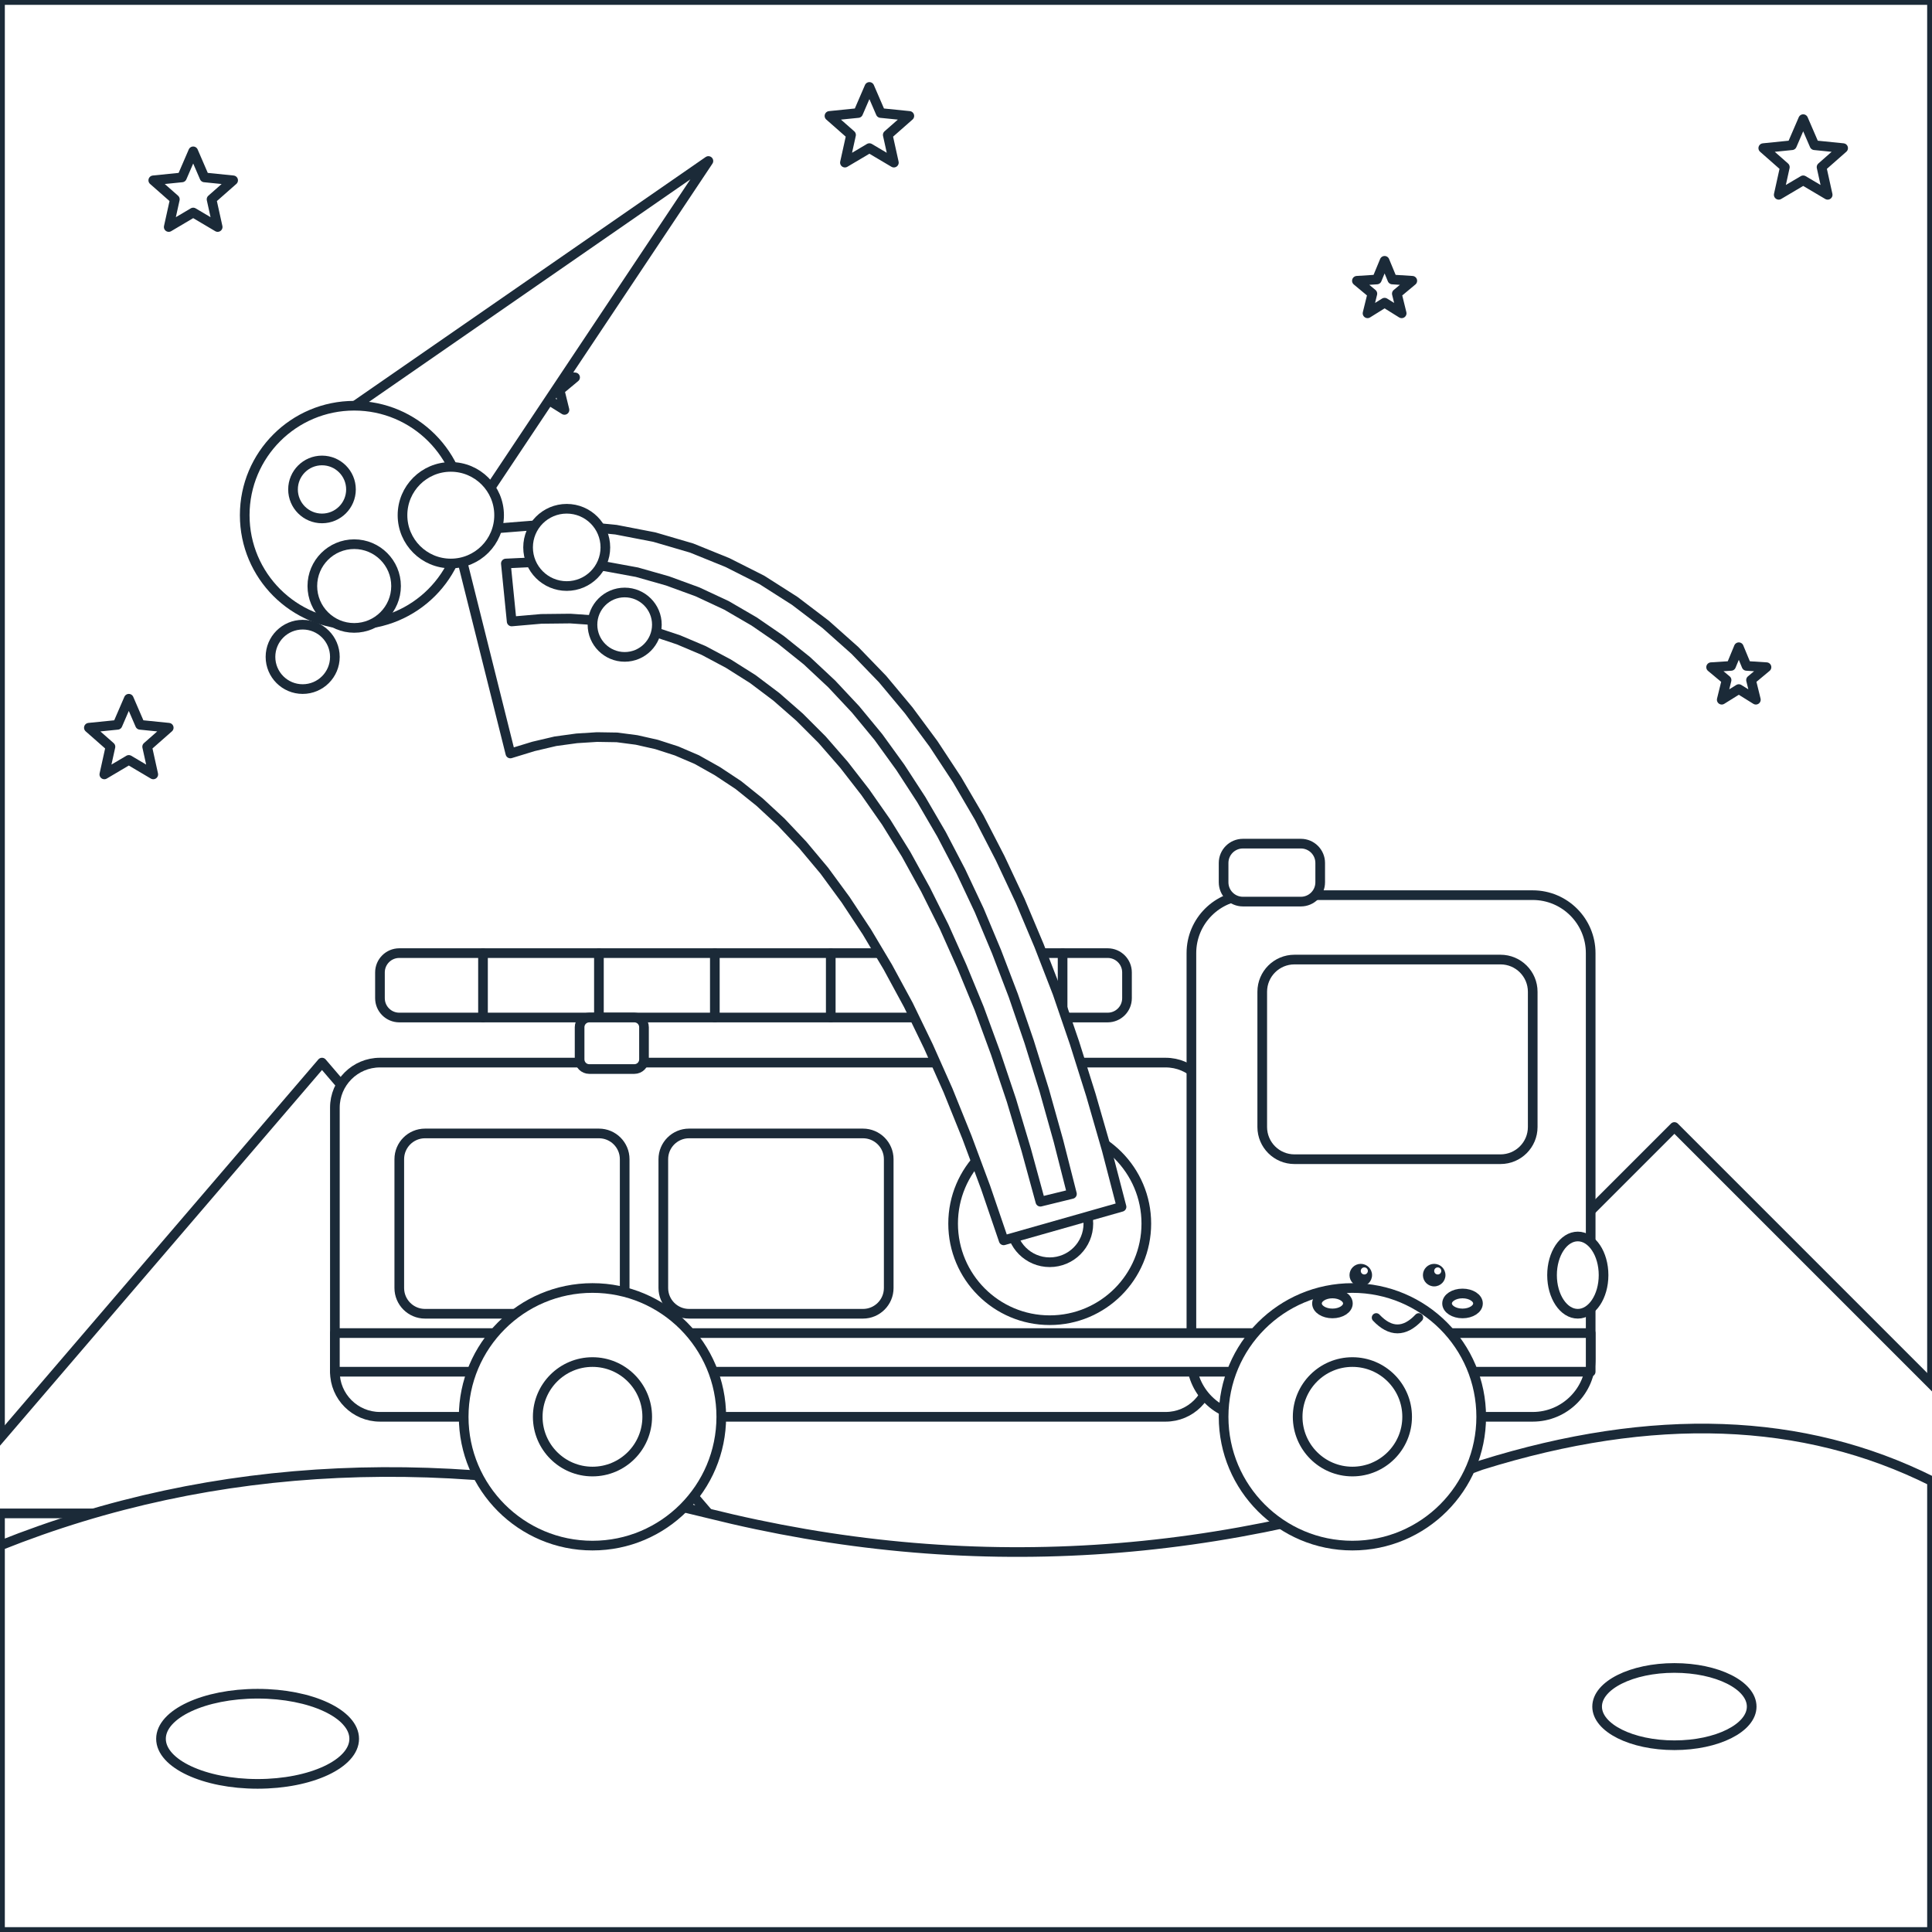
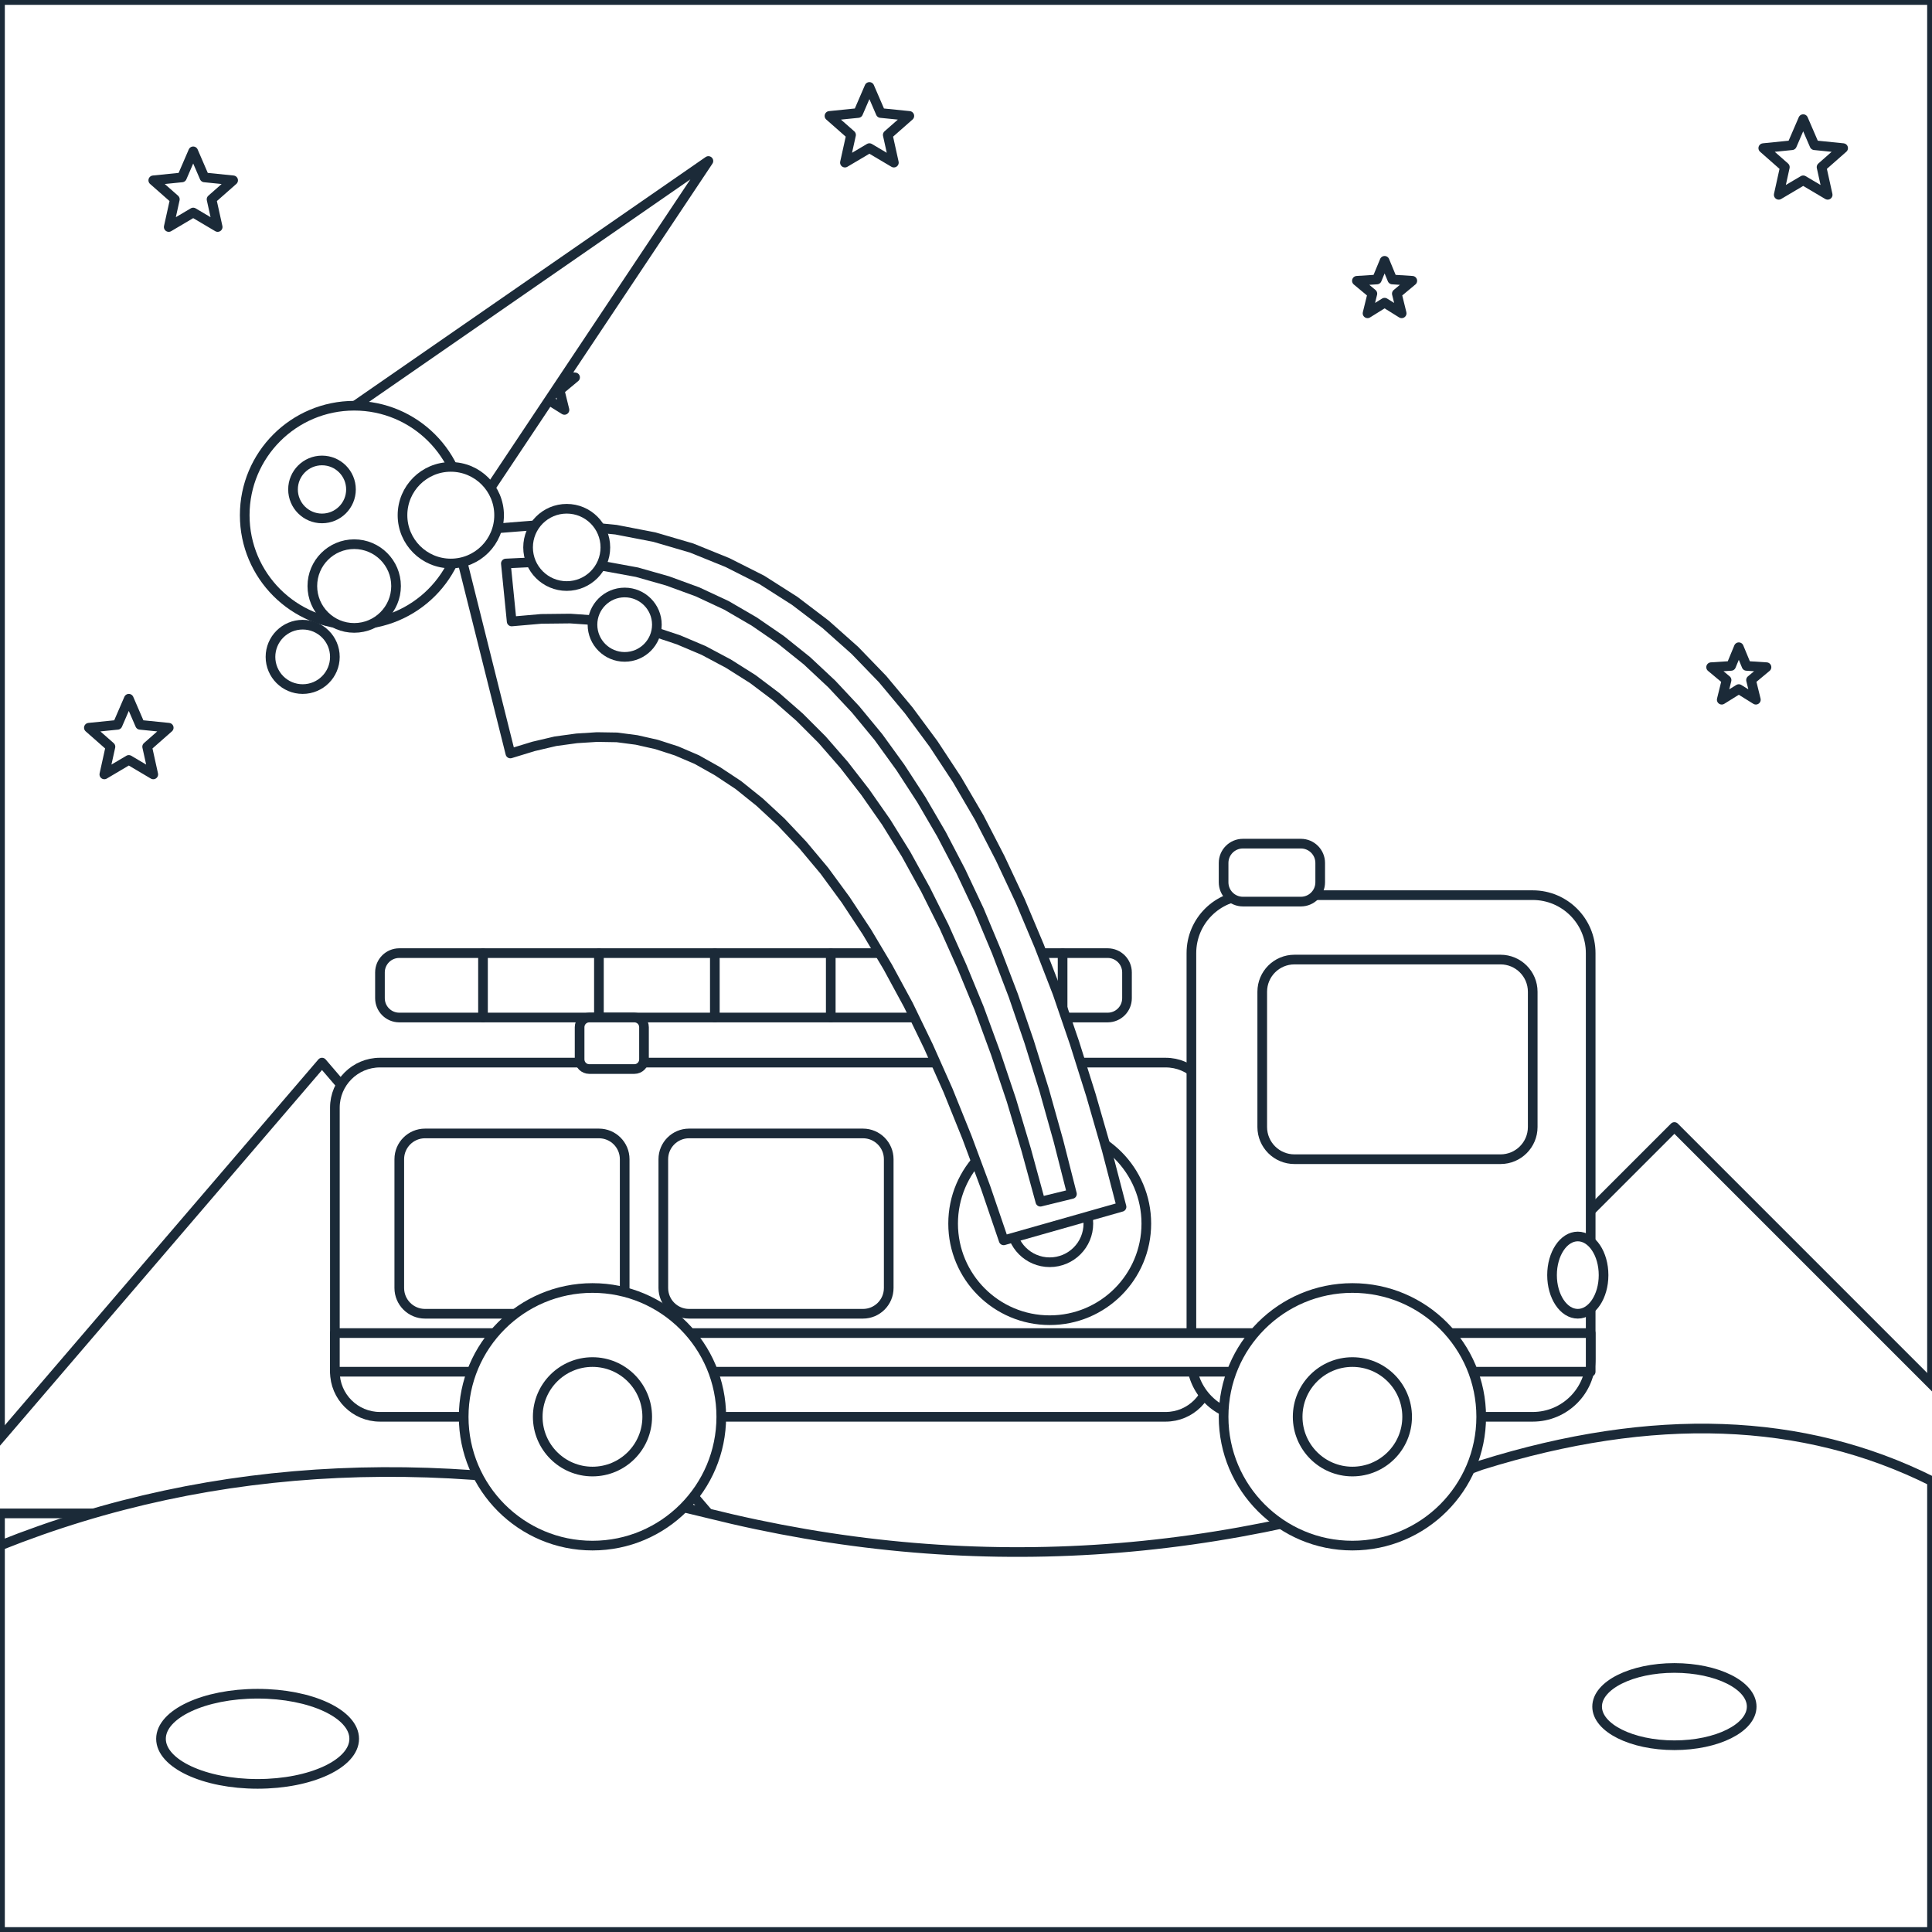
<svg xmlns="http://www.w3.org/2000/svg" viewBox="0 0 600 600" data-picture="xe-cuu-hoa--dap-lua-thien-thach">
  <g class="scene-back">
    <rect x="0" y="0" width="600" height="600" rx="0" id="r-nen-troi" data-region="nen-troi" class="region" fill="#FFFFFF" stroke="#1B2A38" stroke-width="3" stroke-linejoin="round" />
    <polygon points="60,47 63.5,55.1 72.4,56 65.7,61.9 67.6,70.5 60,66 52.4,70.5 54.3,61.9 47.6,56 56.5,55.1" id="r-sao-1" data-region="sao-1" class="region" fill="#FFFFFF" stroke="#1B2A38" stroke-width="3" stroke-linejoin="round" />
    <polygon points="170,111 172.4,116.8 178.6,117.2 173.8,121.2 175.3,127.3 170,124 164.7,127.3 166.2,121.2 161.4,117.2 167.6,116.8" id="r-sao-2" data-region="sao-2" class="region" fill="#FFFFFF" stroke="#1B2A38" stroke-width="3" stroke-linejoin="round" />
    <polygon points="270,27 273.5,35.1 282.4,36 275.7,41.9 277.6,50.5 270,46 262.4,50.5 264.3,41.9 257.6,36 266.5,35.1" id="r-sao-3" data-region="sao-3" class="region" fill="#FFFFFF" stroke="#1B2A38" stroke-width="3" stroke-linejoin="round" />
    <polygon points="430,81 432.4,86.8 438.6,87.2 433.8,91.2 435.3,97.3 430,94 424.7,97.3 426.2,91.2 421.4,87.2 427.6,86.8" id="r-sao-4" data-region="sao-4" class="region" fill="#FFFFFF" stroke="#1B2A38" stroke-width="3" stroke-linejoin="round" />
    <polygon points="560,37 563.5,45.1 572.4,46 565.7,51.9 567.6,60.5 560,56 552.4,60.5 554.3,51.9 547.6,46 556.5,45.1" id="r-sao-5" data-region="sao-5" class="region" fill="#FFFFFF" stroke="#1B2A38" stroke-width="3" stroke-linejoin="round" />
    <polygon points="540,201 542.4,206.8 548.6,207.2 543.8,211.2 545.3,217.3 540,214 534.7,217.3 536.2,211.2 531.4,207.2 537.6,206.8" id="r-sao-6" data-region="sao-6" class="region" fill="#FFFFFF" stroke="#1B2A38" stroke-width="3" stroke-linejoin="round" />
    <polygon points="40,217 43.5,225.1 52.4,226 45.7,231.9 47.6,240.5 40,236 32.4,240.5 34.3,231.9 27.6,226 36.5,225.1" id="r-sao-7" data-region="sao-7" class="region" fill="#FFFFFF" stroke="#1B2A38" stroke-width="3" stroke-linejoin="round" />
    <polygon points="-20,470 100,330 220,470" id="r-nui-hoa-1" data-region="nui-hoa-1" class="region" fill="#FFFFFF" stroke="#1B2A38" stroke-width="3" stroke-linejoin="round" />
    <polygon points="400,470 520,350 640,470" id="r-nui-hoa-2" data-region="nui-hoa-2" class="region" fill="#FFFFFF" stroke="#1B2A38" stroke-width="3" stroke-linejoin="round" />
    <path d="M 0 480 Q 100 440 220 470 Q 340 500 460 455 Q 540 430 600 460 L 600 600 L 0 600 Z" id="r-nen-dat" data-region="nen-dat" class="region" fill="#FFFFFF" stroke="#1B2A38" stroke-width="3" stroke-linejoin="round" />
    <ellipse cx="80" cy="540" rx="30" ry="14" id="r-da-do-1" data-region="da-do-1" class="region" fill="#FFFFFF" stroke="#1B2A38" stroke-width="3" stroke-linejoin="round" />
    <ellipse cx="520" cy="530" rx="24" ry="12" id="r-da-do-2" data-region="da-do-2" class="region" fill="#FFFFFF" stroke="#1B2A38" stroke-width="3" stroke-linejoin="round" />
  </g>
  <g id="subject" class="subject anim-drive">
    <rect x="104" y="330" width="272" height="110" rx="14" id="r-than-sau" data-region="than-sau" class="region" fill="#FFFFFF" stroke="#1B2A38" stroke-width="3" stroke-linejoin="round" />
    <rect x="124" y="352" width="70" height="56" rx="8" id="r-ngan-do-1" data-region="ngan-do-1" class="region" fill="#FFFFFF" stroke="#1B2A38" stroke-width="3" stroke-linejoin="round" />
    <rect x="206" y="352" width="70" height="56" rx="8" id="r-ngan-do-2" data-region="ngan-do-2" class="region" fill="#FFFFFF" stroke="#1B2A38" stroke-width="3" stroke-linejoin="round" />
    <ellipse cx="326" cy="380" rx="30" ry="30" id="r-cuon-voi" data-region="cuon-voi" class="region" fill="#FFFFFF" stroke="#1B2A38" stroke-width="3" stroke-linejoin="round" />
    <ellipse cx="326" cy="380" rx="12" ry="12" id="r-loi-cuon-voi" data-region="loi-cuon-voi" class="region" fill="#FFFFFF" stroke="#1B2A38" stroke-width="3" stroke-linejoin="round" />
    <rect x="118" y="296" width="232" height="20" rx="6" id="r-thang" data-region="thang" class="region" fill="#FFFFFF" stroke="#1B2A38" stroke-width="3" stroke-linejoin="round" />
    <g class="deco" pointer-events="none">
      <path d="M 150 296 L 150 316 M 186 296 L 186 316 M 222 296 L 222 316 M 258 296 L 258 316 M 294 296 L 294 316 M 330 296 L 330 316" fill="none" stroke="#1B2A38" stroke-width="3" stroke-linecap="round" stroke-linejoin="round" />
    </g>
    <rect x="180" y="316" width="20" height="16" rx="3" id="r-chan-thang" data-region="chan-thang" class="region" fill="#FFFFFF" stroke="#1B2A38" stroke-width="3" stroke-linejoin="round" />
    <rect x="370" y="278" width="124" height="162" rx="18" id="r-buong-lai" data-region="buong-lai" class="region" fill="#FFFFFF" stroke="#1B2A38" stroke-width="3" stroke-linejoin="round" />
    <rect x="392" y="298" width="84" height="62" rx="10" id="r-kinh-buong-lai" data-region="kinh-buong-lai" class="region" fill="#FFFFFF" stroke="#1B2A38" stroke-width="3" stroke-linejoin="round" />
    <rect x="380" y="262" width="30" height="18" rx="6" id="r-den-coi" data-region="den-coi" class="region" fill="#FFFFFF" stroke="#1B2A38" stroke-width="3" stroke-linejoin="round" />
    <rect x="104" y="414" width="390" height="12" rx="0" id="r-soc-trang" data-region="soc-trang" class="region" fill="#FFFFFF" stroke="#1B2A38" stroke-width="3" stroke-linejoin="round" />
    <ellipse cx="490" cy="396" rx="8" ry="12" id="r-den-truoc" data-region="den-truoc" class="region" fill="#FFFFFF" stroke="#1B2A38" stroke-width="3" stroke-linejoin="round" />
    <ellipse cx="184" cy="440" rx="40" ry="40" id="r-banh-sau" data-region="banh-sau" class="region" fill="#FFFFFF" stroke="#1B2A38" stroke-width="3" stroke-linejoin="round" />
    <ellipse cx="184" cy="440" rx="17" ry="17" id="r-mam-sau" data-region="mam-sau" class="region" fill="#FFFFFF" stroke="#1B2A38" stroke-width="3" stroke-linejoin="round" />
    <ellipse cx="420" cy="440" rx="40" ry="40" id="r-banh-truoc" data-region="banh-truoc" class="region" fill="#FFFFFF" stroke="#1B2A38" stroke-width="3" stroke-linejoin="round" />
    <ellipse cx="420" cy="440" rx="17" ry="17" id="r-mam-truoc" data-region="mam-truoc" class="region" fill="#FFFFFF" stroke="#1B2A38" stroke-width="3" stroke-linejoin="round" />
-     <g class="deco" pointer-events="none">
-       <circle cx="422.6" cy="396" r="3.5" fill="#1B2A38" />
-     </g>
-     <g class="deco" pointer-events="none">
-       <circle cx="445.4" cy="396" r="3.5" fill="#1B2A38" />
-     </g>
-     <g class="deco" pointer-events="none">
-       <circle cx="423.7" cy="394.7" r="1.1" fill="#FFFFFF" />
-     </g>
-     <g class="deco" pointer-events="none">
-       <circle cx="446.5" cy="394.7" r="1.1" fill="#FFFFFF" />
-     </g>
-     <ellipse cx="413.8" cy="404.8" rx="4.8" ry="3.1" id="r-ma-trai" data-region="ma-trai" class="region" fill="#FFFFFF" stroke="#1B2A38" stroke-width="3" stroke-linejoin="round" />
-     <ellipse cx="454.2" cy="404.8" rx="4.8" ry="3.1" id="r-ma-phai" data-region="ma-phai" class="region" fill="#FFFFFF" stroke="#1B2A38" stroke-width="3" stroke-linejoin="round" />
-     <g class="deco" pointer-events="none">
-       <path d="M 427.4 409.2 Q 434 416.2 440.6 409.2" fill="none" stroke="#1B2A38" stroke-width="2.76" stroke-linecap="round" stroke-linejoin="round" />
-     </g>
  </g>
  <g class="scene-front">
    <path d="M 90 140 L 220 50 L 140 170 Z" id="r-duoi-lua-thien-thach" data-region="duoi-lua-thien-thach" class="region" fill="#FFFFFF" stroke="#1B2A38" stroke-width="3" stroke-linejoin="round" />
    <ellipse cx="110" cy="160" rx="34" ry="34" id="r-thien-thach-chay" data-region="thien-thach-chay" class="region" fill="#FFFFFF" stroke="#1B2A38" stroke-width="3" stroke-linejoin="round" />
    <ellipse cx="100" cy="152" rx="9" ry="9" id="r-ho-thien-thach" data-region="ho-thien-thach" class="region" fill="#FFFFFF" stroke="#1B2A38" stroke-width="3" stroke-linejoin="round" />
    <polygon points="348.3,374.8 343.7,357.1 338.8,340.1 333.7,323.9 328.4,308.4 322.7,293.7 316.8,279.7 310.6,266.5 304.1,253.9 297.2,242.1 289.9,231 282.2,220.6 274.1,210.9 265.5,202 256.4,193.9 246.8,186.6 236.6,180.1 225.9,174.7 214.8,170.2 203.2,166.8 191.3,164.5 179.1,163.3 166.7,163.1 154.1,164.1 141.5,166 158.5,234 165.7,231.8 172.5,230.2 179.1,229.3 185.4,228.9 191.6,229 197.7,229.8 203.9,231.2 210.1,233.2 216.4,235.9 222.8,239.5 229.3,243.8 235.9,249.1 242.6,255.3 249.3,262.4 256,270.4 262.6,279.4 269.2,289.4 275.7,300.3 282.1,312.1 288.3,324.9 294.4,338.6 300.3,353.2 306.1,368.8 311.7,385.2" id="r-tia-nuoc-voi" data-region="tia-nuoc-voi" class="region" fill="#FFFFFF" stroke="#1B2A38" stroke-width="3" stroke-linejoin="round" />
    <polygon points="332.9,370.8 328.7,354.3 324.3,338.6 319.6,323.5 314.7,309.2 309.5,295.6 304.1,282.7 298.4,270.6 292.4,259.1 286.1,248.3 279.6,238.3 272.8,228.9 265.7,220.3 258.3,212.4 250.6,205.2 242.5,198.7 234.2,193 225.6,188 216.6,183.8 207.3,180.4 197.8,177.7 188,175.9 177.9,174.8 167.6,174.5 157.1,175 158.9,193 168.1,192.2 177.1,192.1 185.8,192.7 194.3,194 202.6,196 210.7,198.7 218.5,202 226.2,206.1 233.8,210.9 241.1,216.4 248.3,222.7 255.3,229.7 262.1,237.5 268.7,246 275.2,255.3 281.4,265.3 287.4,276.2 293.2,287.8 298.7,300.1 304.1,313.2 309.2,327.1 314.1,341.7 318.7,357.1 323.1,373.2" id="r-vet-sang-nuoc" data-region="vet-sang-nuoc" class="region" fill="#FFFFFF" stroke="#1B2A38" stroke-width="3" stroke-linejoin="round" />
    <ellipse cx="110" cy="182" rx="13" ry="13" id="r-giot-nuoc-1" data-region="giot-nuoc-1" class="region" fill="#FFFFFF" stroke="#1B2A38" stroke-width="3" stroke-linejoin="round" />
    <ellipse cx="140" cy="160" rx="15" ry="15" id="r-giot-nuoc-2" data-region="giot-nuoc-2" class="region" fill="#FFFFFF" stroke="#1B2A38" stroke-width="3" stroke-linejoin="round" />
    <ellipse cx="176" cy="170" rx="12" ry="12" id="r-giot-nuoc-3" data-region="giot-nuoc-3" class="region" fill="#FFFFFF" stroke="#1B2A38" stroke-width="3" stroke-linejoin="round" />
    <ellipse cx="194" cy="194" rx="10" ry="10" id="r-giot-nuoc-4" data-region="giot-nuoc-4" class="region" fill="#FFFFFF" stroke="#1B2A38" stroke-width="3" stroke-linejoin="round" />
    <ellipse cx="94" cy="204" rx="10" ry="10" id="r-giot-nuoc-5" data-region="giot-nuoc-5" class="region" fill="#FFFFFF" stroke="#1B2A38" stroke-width="3" stroke-linejoin="round" />
  </g>
</svg>
